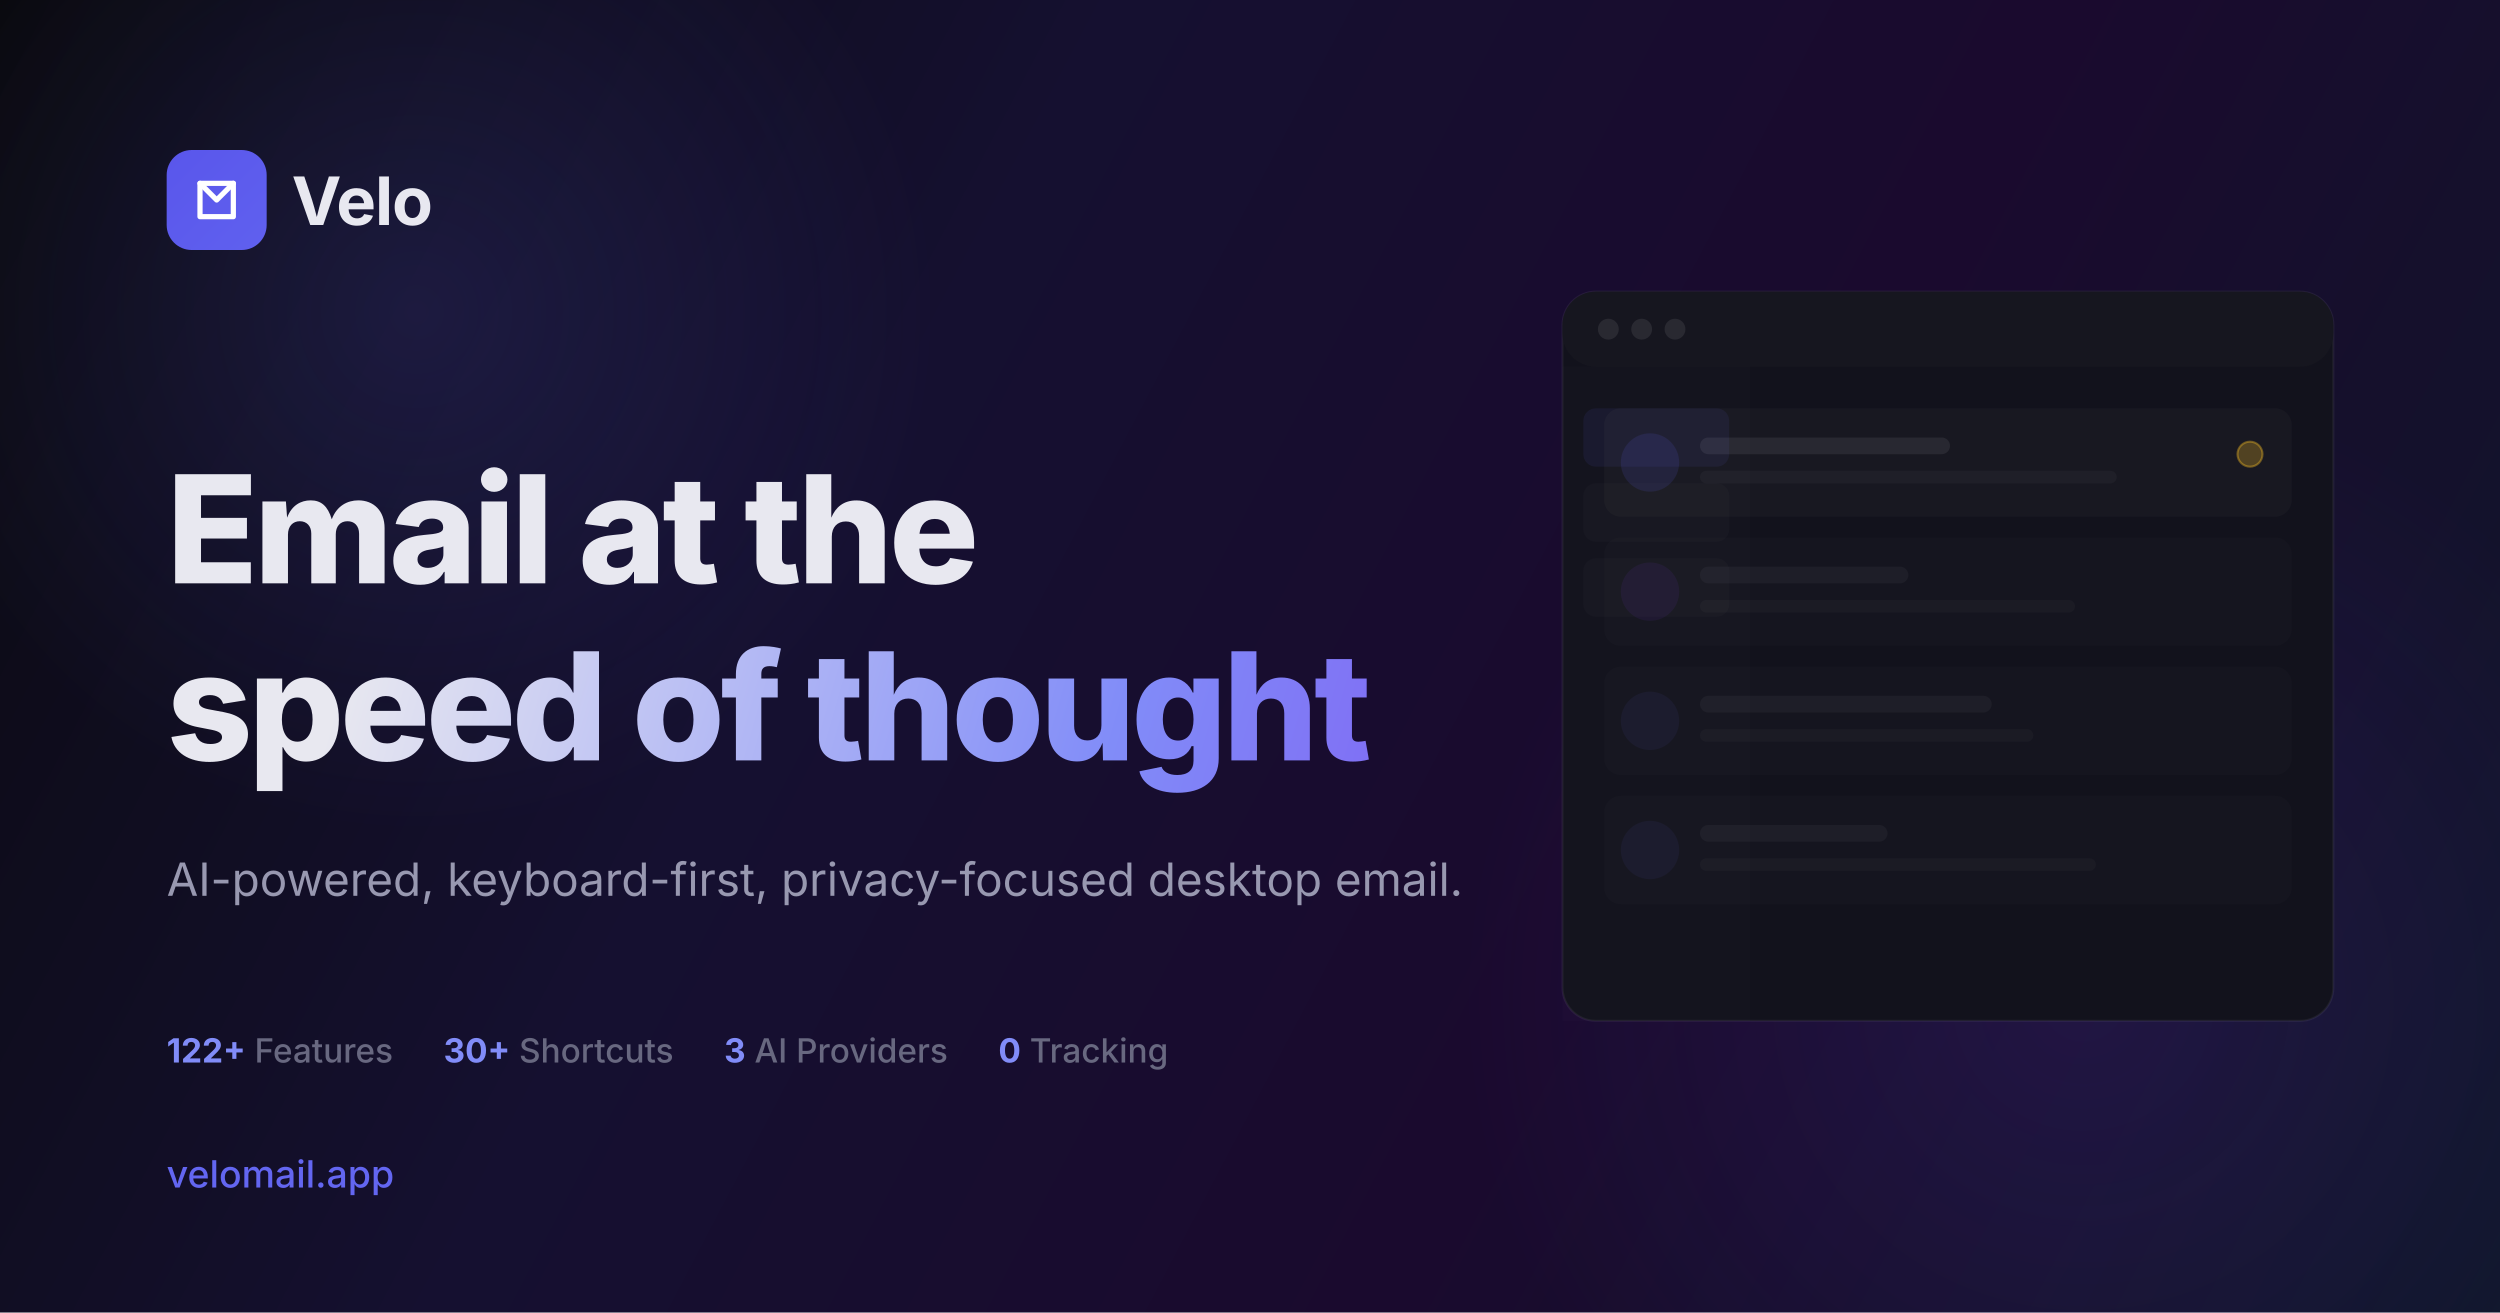
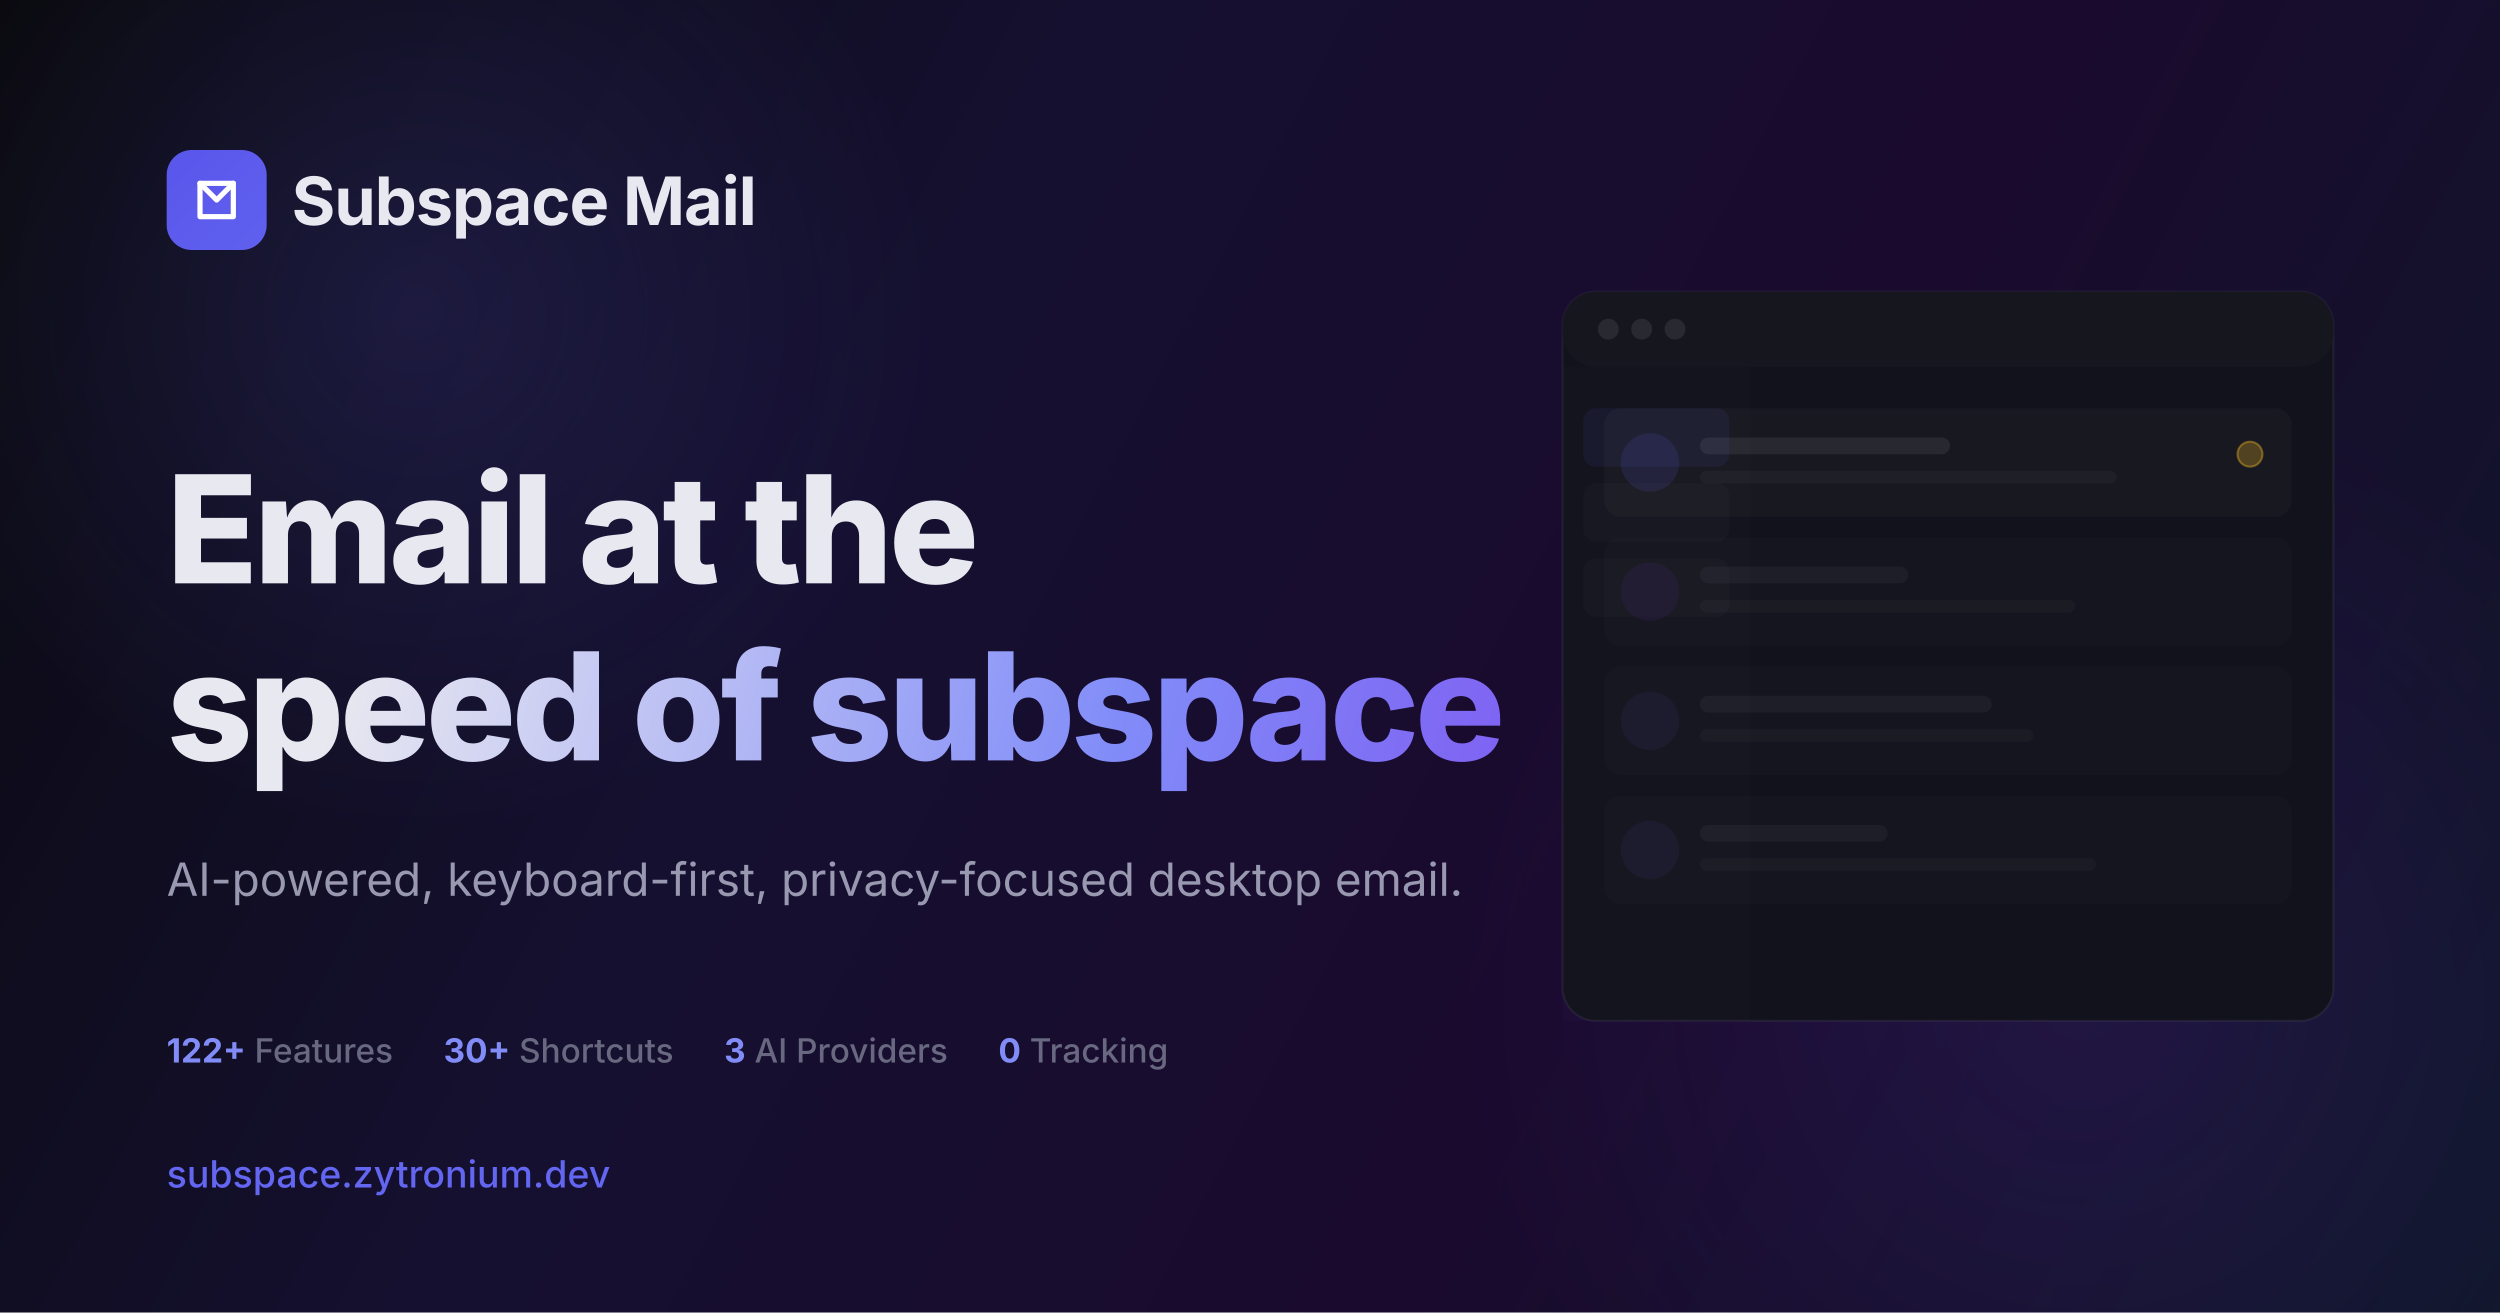
<svg xmlns="http://www.w3.org/2000/svg" width="1200" height="630" viewBox="0 0 1200 630" fill="none">
  <defs>
    <linearGradient id="bg" x1="0" y1="0" x2="1200" y2="630" gradientUnits="userSpaceOnUse">
      <stop offset="0%" stop-color="#0A0A0F" />
      <stop offset="35%" stop-color="#151030" />
      <stop offset="65%" stop-color="#1a0a2e" />
      <stop offset="100%" stop-color="#0f172a" />
    </linearGradient>
    <linearGradient id="accent" x1="0" y1="0" x2="300" y2="300" gradientUnits="userSpaceOnUse">
      <stop offset="0%" stop-color="#4F46E5" />
      <stop offset="50%" stop-color="#6366F1" />
      <stop offset="100%" stop-color="#7C3AED" />
    </linearGradient>
    <linearGradient id="textGrad" x1="200" y1="200" x2="900" y2="400" gradientUnits="userSpaceOnUse">
      <stop offset="0%" stop-color="#E8E8F0" />
      <stop offset="50%" stop-color="#818CF8" />
      <stop offset="100%" stop-color="#7C3AED" />
    </linearGradient>
    <radialGradient id="blob1" cx="200" cy="150" r="250" gradientUnits="userSpaceOnUse">
      <stop offset="0%" stop-color="#6366F1" stop-opacity="0.15" />
      <stop offset="100%" stop-color="#6366F1" stop-opacity="0" />
    </radialGradient>
    <radialGradient id="blob2" cx="1000" cy="480" r="300" gradientUnits="userSpaceOnUse">
      <stop offset="0%" stop-color="#7C3AED" stop-opacity="0.12" />
      <stop offset="100%" stop-color="#7C3AED" stop-opacity="0" />
    </radialGradient>
  </defs>
  <rect width="1200" height="630" fill="url(#bg)" />
  <circle cx="200" cy="150" r="250" fill="url(#blob1)" />
  <circle cx="1000" cy="480" r="300" fill="url(#blob2)" />
  <rect x="80" y="72" width="48" height="48" rx="12" fill="url(#accent)" />
  <path d="M96 88L104 96L112 88" stroke="white" stroke-width="2.5" stroke-linecap="round" stroke-linejoin="round" />
  <path d="M96 88H112V104H96V88Z" stroke="white" stroke-width="2.5" stroke-linecap="round" stroke-linejoin="round" />
-   <text x="140" y="108" font-family="Inter, -apple-system, sans-serif" font-size="32" font-weight="700" fill="#E8E8F0" letter-spacing="-0.5">Velo</text>
+   <text x="140" y="108" font-family="Inter, -apple-system, sans-serif" font-size="32" font-weight="700" fill="#E8E8F0" letter-spacing="-0.5">Subspace Mail</text>
  <text x="80" y="280" font-family="Inter, -apple-system, sans-serif" font-size="72" font-weight="800" fill="#E8E8F0" letter-spacing="-2">Email at the</text>
-   <text x="80" y="365" font-family="Inter, -apple-system, sans-serif" font-size="72" font-weight="800" fill="url(#textGrad)" letter-spacing="-2">speed of thought</text>
+   <text x="80" y="365" font-family="Inter, -apple-system, sans-serif" font-size="72" font-weight="800" fill="url(#textGrad)" letter-spacing="-2">speed of subspace</text>
  <text x="80" y="430" font-family="Inter, -apple-system, sans-serif" font-size="22" font-weight="400" fill="#9898B0">AI-powered, keyboard-first, privacy-focused desktop email.</text>
  <text x="80" y="510" font-family="Inter, -apple-system, sans-serif" font-size="16" font-weight="500" fill="#686880">
    <tspan fill="#818CF8" font-weight="700">122+</tspan> Features
    <tspan dx="20" fill="#818CF8" font-weight="700">30+</tspan> Shortcuts
    <tspan dx="20" fill="#818CF8" font-weight="700">3</tspan> AI Providers
    <tspan dx="20" fill="#818CF8" font-weight="700">0</tspan> Tracking
  </text>
-   <text x="80" y="570" font-family="Inter, -apple-system, sans-serif" font-size="18" font-weight="500" fill="#6366F1">velomail.app</text>
+   <text x="80" y="570" font-family="Inter, -apple-system, sans-serif" font-size="18" font-weight="500" fill="#6366F1">subspace.zytronium.dev</text>
  <rect x="750" y="140" width="370" height="350" rx="16" fill="#12121C" stroke="#ffffff0f" stroke-width="1" />
  <rect x="750" y="140" width="370" height="36" rx="16" fill="#16161F" />
  <circle cx="772" cy="158" r="5" fill="#ffffff15" />
  <circle cx="788" cy="158" r="5" fill="#ffffff15" />
  <circle cx="804" cy="158" r="5" fill="#ffffff15" />
  <rect x="770" y="196" width="330" height="52" rx="8" fill="#ffffff06" />
  <circle cx="792" cy="222" r="14" fill="#6366F120" />
  <rect x="816" y="210" width="120" height="8" rx="4" fill="#ffffff12" />
  <rect x="816" y="226" width="200" height="6" rx="3" fill="#ffffff08" />
  <circle cx="1080" cy="218" r="6" fill="#FBBF2440" stroke="#FBBF2460" stroke-width="1" />
  <rect x="770" y="258" width="330" height="52" rx="8" fill="#ffffff03" />
  <circle cx="792" cy="284" r="14" fill="#7C3AED15" />
  <rect x="816" y="272" width="100" height="8" rx="4" fill="#ffffff0a" />
  <rect x="816" y="288" width="180" height="6" rx="3" fill="#ffffff06" />
  <rect x="770" y="320" width="330" height="52" rx="8" fill="#ffffff03" />
  <circle cx="792" cy="346" r="14" fill="#6366F110" />
  <rect x="816" y="334" width="140" height="8" rx="4" fill="#ffffff0a" />
  <rect x="816" y="350" width="160" height="6" rx="3" fill="#ffffff06" />
  <rect x="770" y="382" width="330" height="52" rx="8" fill="#ffffff03" />
  <circle cx="792" cy="408" r="14" fill="#6366F110" />
  <rect x="816" y="396" width="90" height="8" rx="4" fill="#ffffff0a" />
  <rect x="816" y="412" width="190" height="6" rx="3" fill="#ffffff06" />
  <rect x="750" y="176" width="90" height="314" fill="#ffffff02" stroke-width="0" />
  <rect x="760" y="196" width="70" height="28" rx="6" fill="#6366F115" />
  <rect x="760" y="232" width="70" height="28" rx="6" fill="#ffffff04" />
  <rect x="760" y="268" width="70" height="28" rx="6" fill="#ffffff04" />
</svg>
